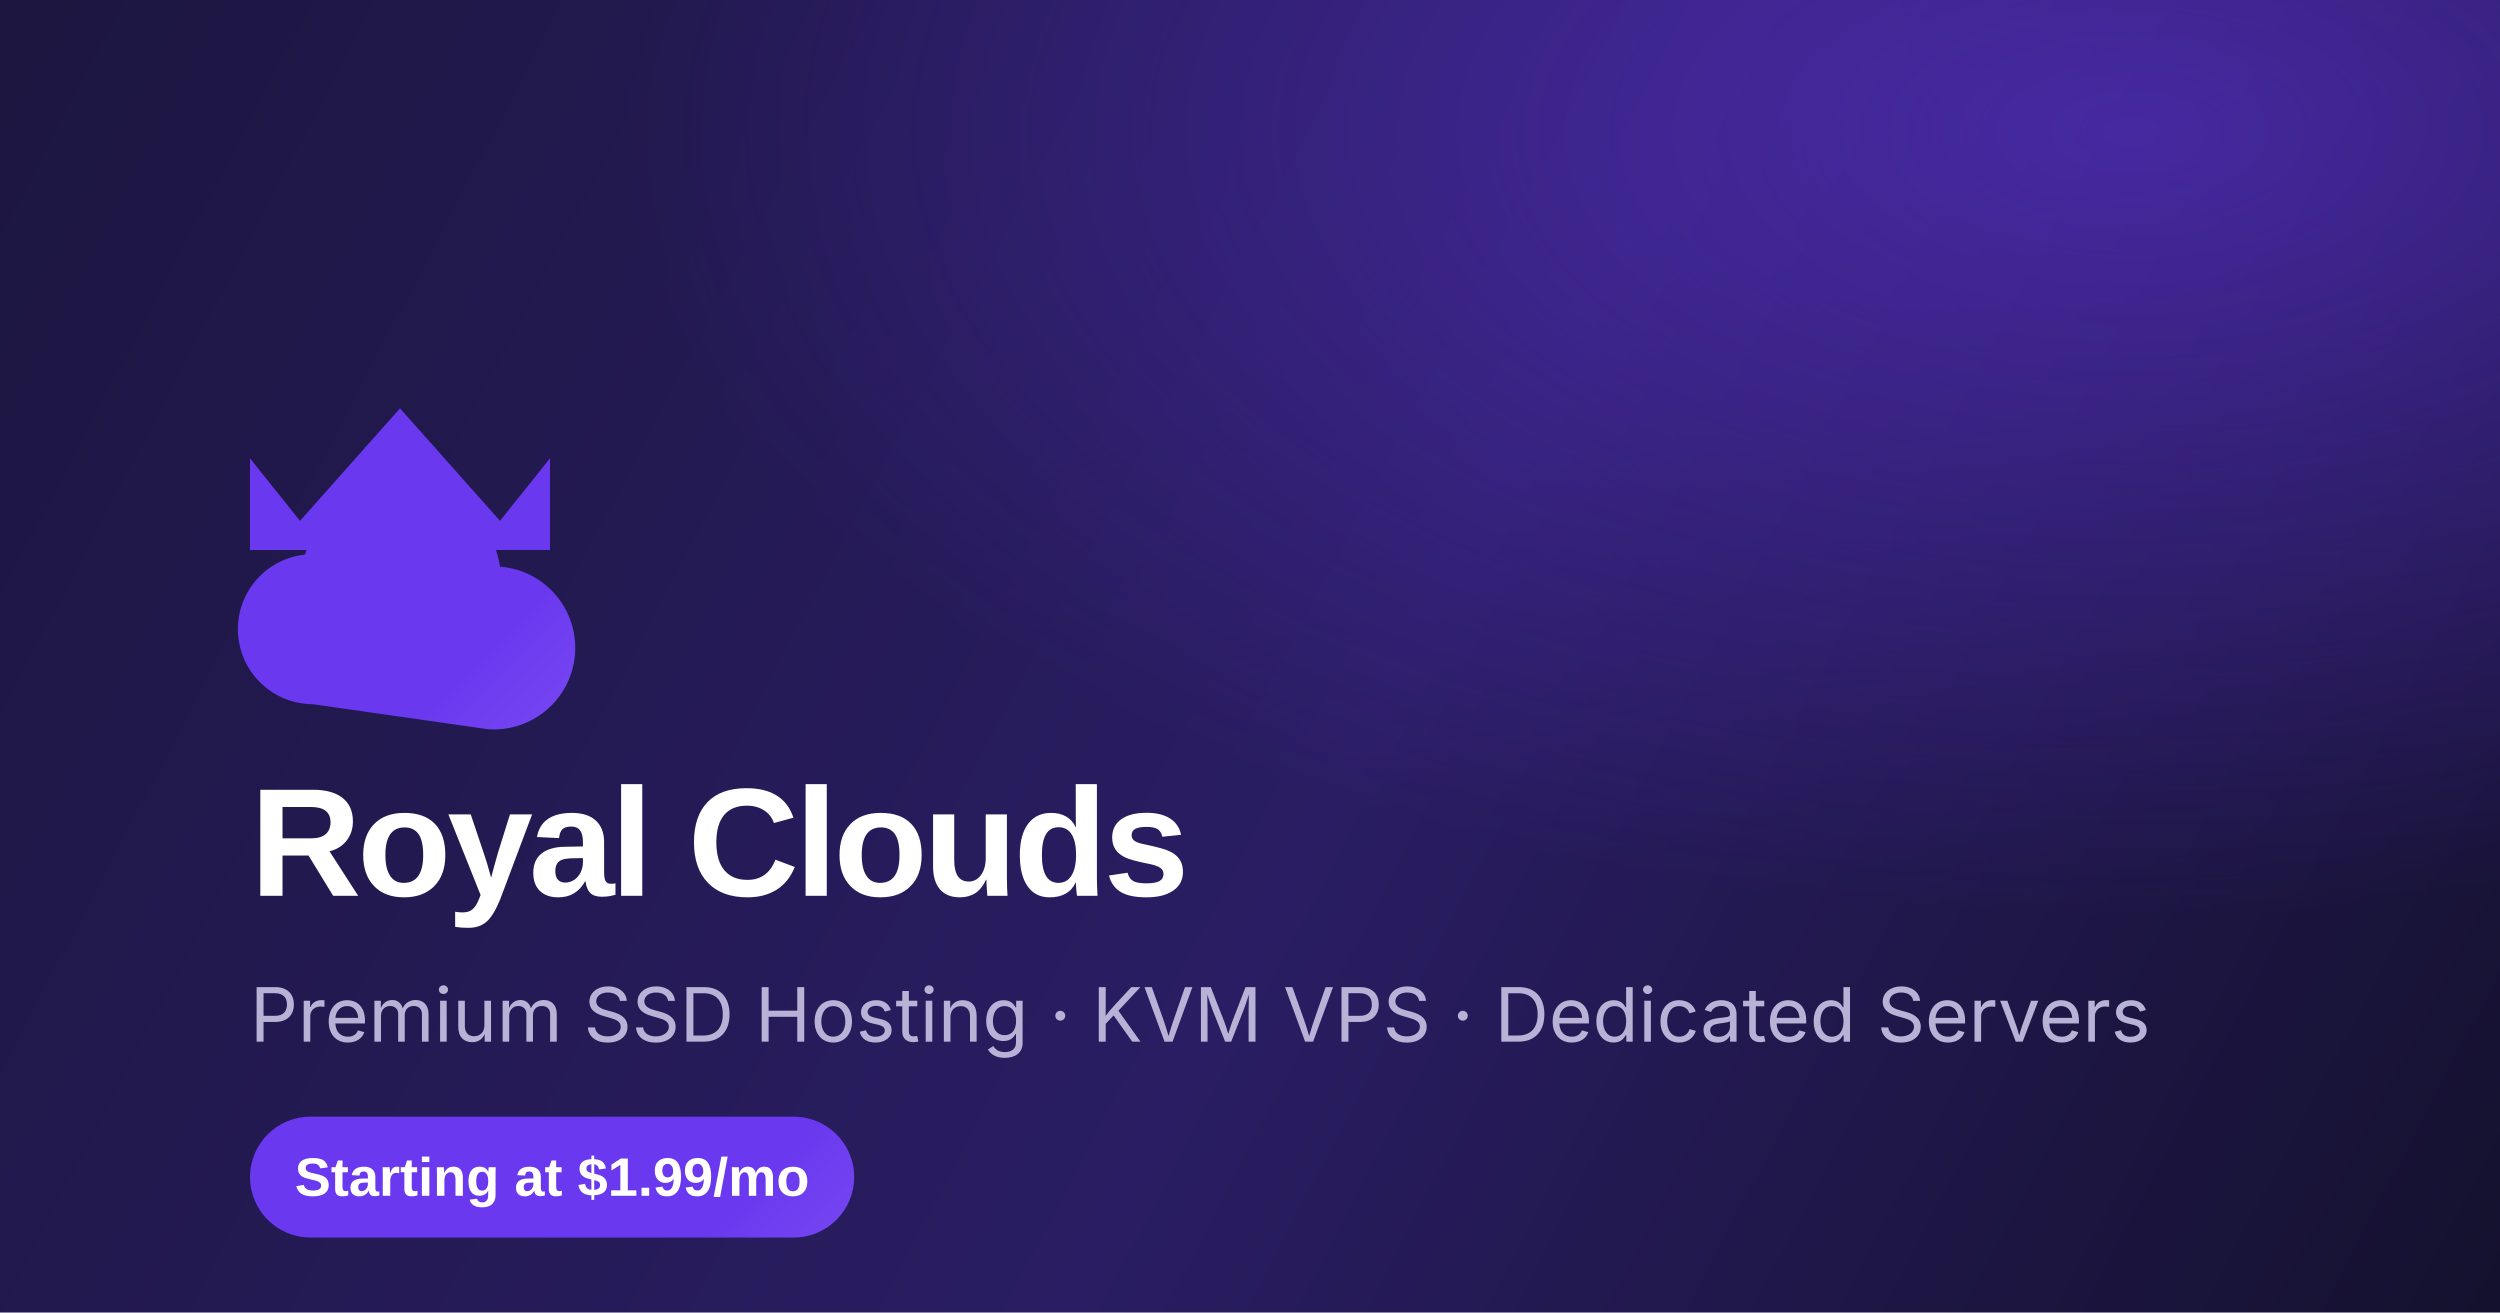
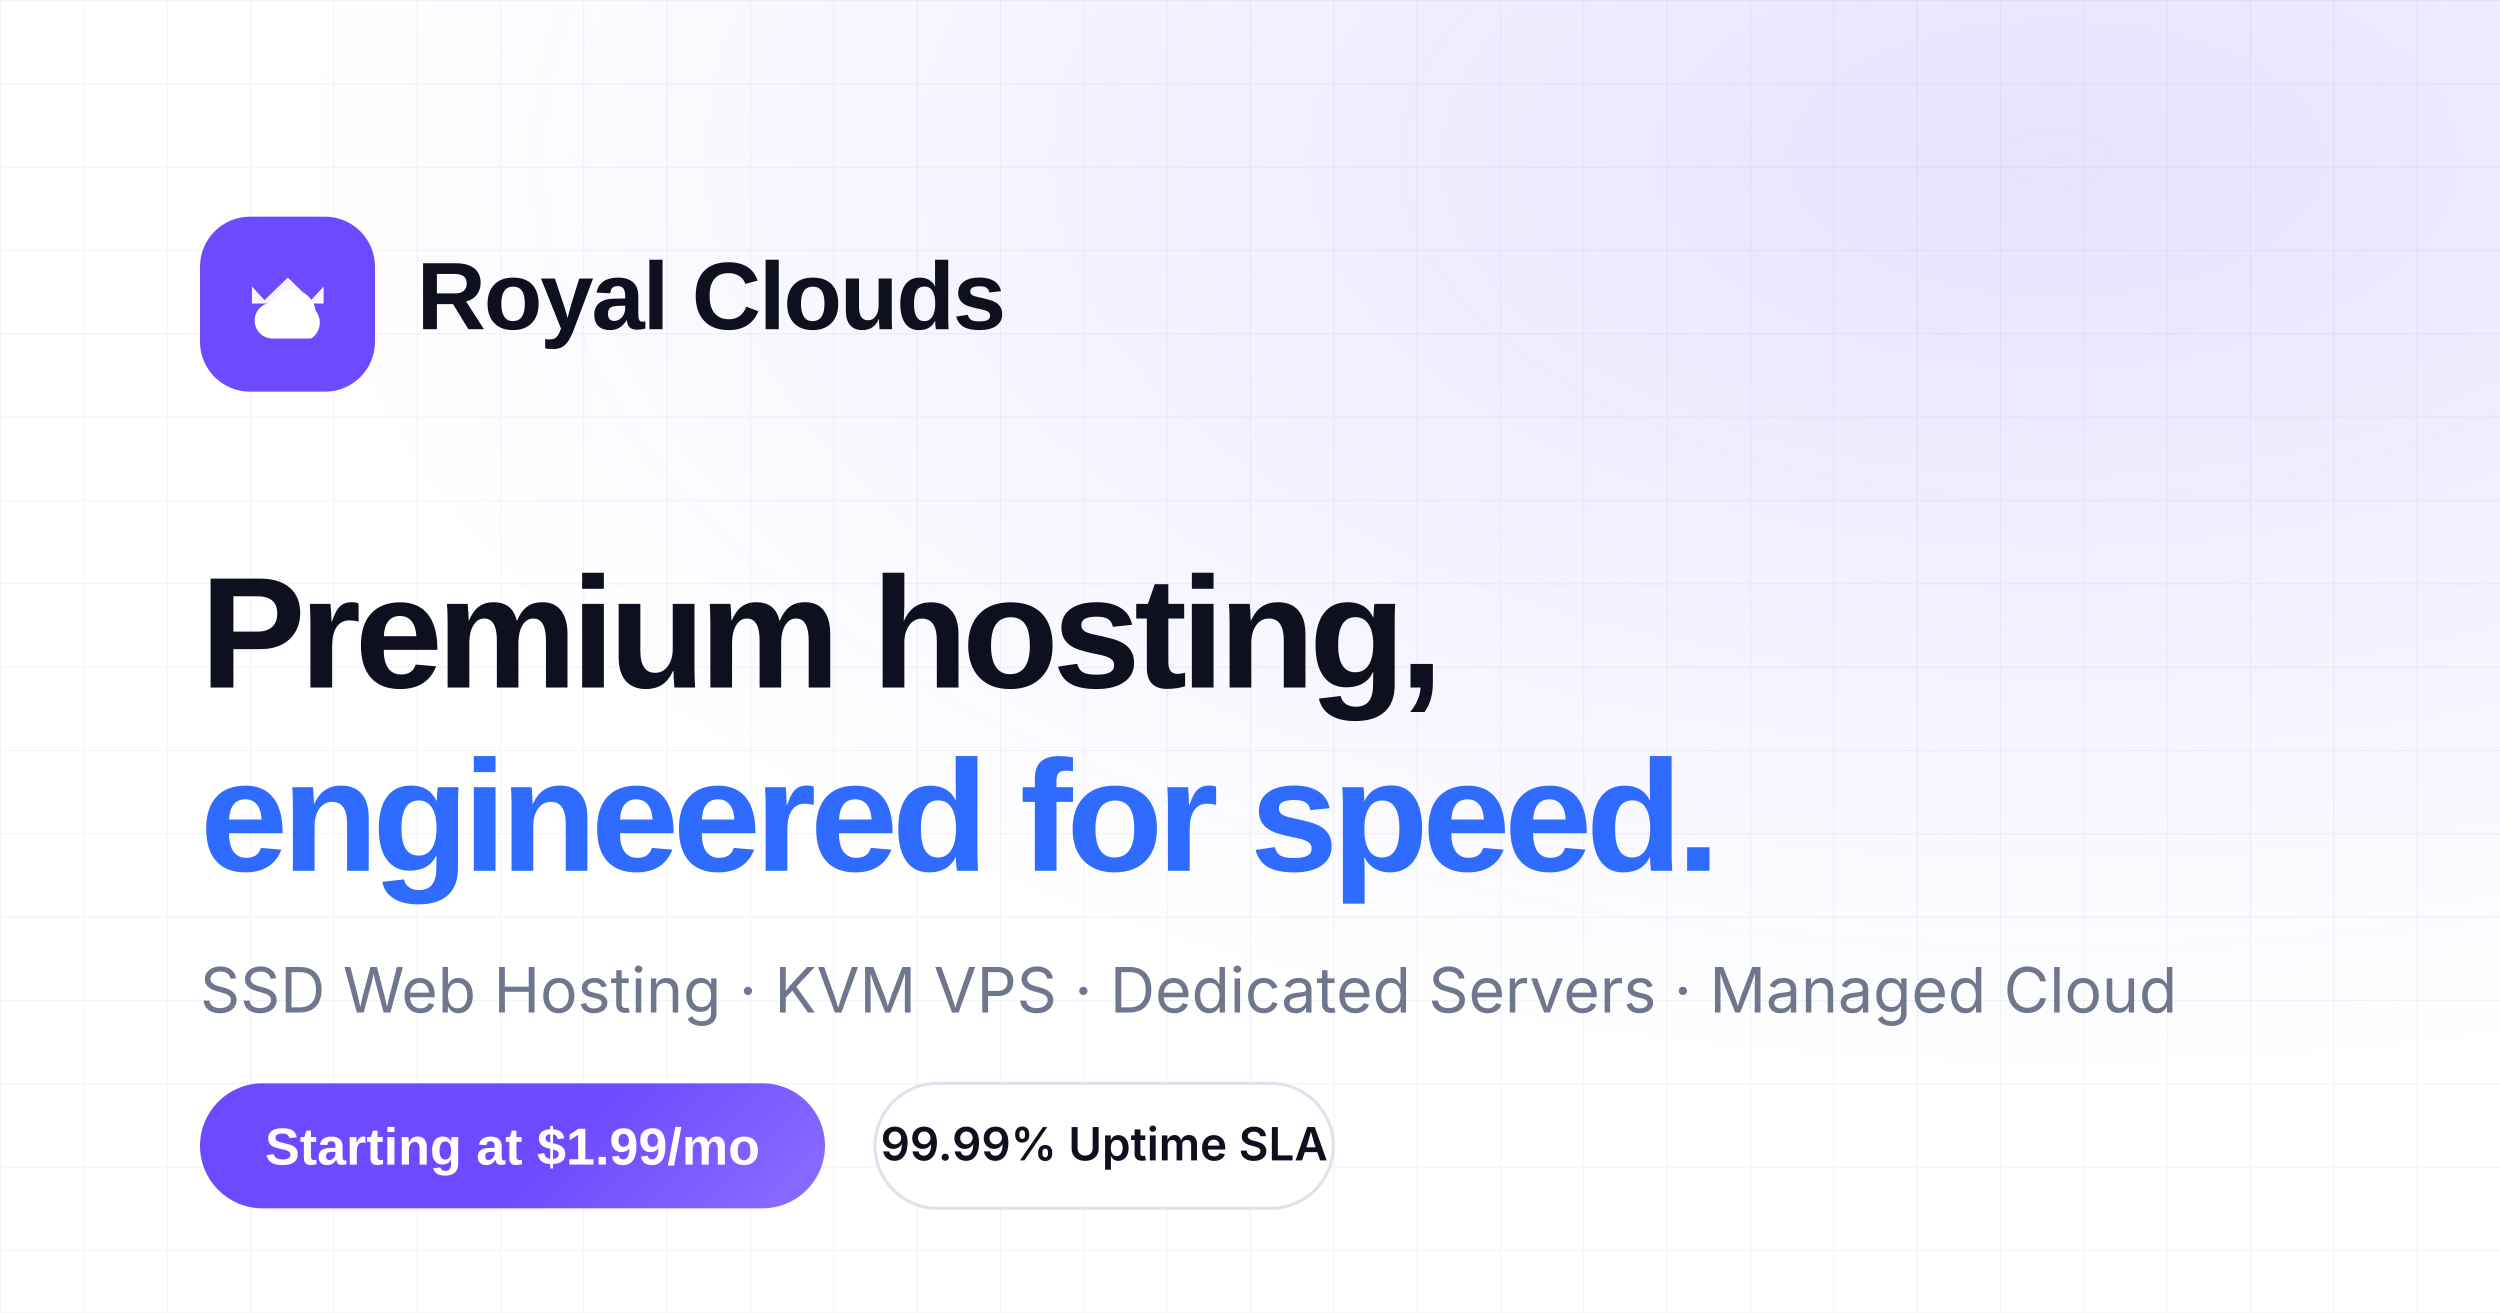
<svg xmlns="http://www.w3.org/2000/svg" width="1200" height="630" viewBox="0 0 1200 630">
  <defs>
-     <linearGradient id="bg" x1="0" y1="0" x2="1200" y2="630" gradientUnits="userSpaceOnUse">
-       <stop stop-color="#1c1640" />
-       <stop offset="0.55" stop-color="#2a1d63" />
-       <stop offset="1" stop-color="#14112e" />
+     <linearGradient id="brand" x1="90" y1="110" x2="230" y2="250" gradientUnits="userSpaceOnUse">
+       <stop stop-color="#6d4aff" />
+       <stop offset="0.55" stop-color="#8b6dff" />
+       <stop offset="1" stop-color="#2f6bff" />
    </linearGradient>
-     <linearGradient id="brand" x1="120" y1="150" x2="320" y2="350" gradientUnits="userSpaceOnUse">
-       <stop stop-color="#6938ef" />
-       <stop offset="0.5" stop-color="#8b5cf6" />
-       <stop offset="1" stop-color="#2f7bff" />
-     </linearGradient>
-     <radialGradient id="glow" cx="0.85" cy="0.1" r="0.6">
-       <stop stop-color="#6938ef" stop-opacity="0.5" />
-       <stop offset="1" stop-color="#6938ef" stop-opacity="0" />
+     <radialGradient id="glow" cx="0.82" cy="0.12" r="0.7">
+       <stop stop-color="#6d4aff" stop-opacity="0.16" />
+       <stop offset="1" stop-color="#6d4aff" stop-opacity="0" />
    </radialGradient>
+     <pattern id="grid" width="40" height="40" patternUnits="userSpaceOnUse">
+       <path d="M40 0H0V40" fill="none" stroke="#eceef5" stroke-width="1" />
+     </pattern>
  </defs>
-   <rect width="1200" height="630" fill="url(#bg)" />
+   <rect width="1200" height="630" fill="#ffffff" />
+   <rect width="1200" height="630" fill="url(#grid)" opacity="0.7" />
  <rect width="1200" height="630" fill="url(#glow)" />
-   <g transform="translate(120,150)">
-     <path d="M0 70l24 30 48-54 48 54 24-30v44H0z" fill="url(#brand)" />
-     <path d="M30 188a36 36 0 0 1-3.6-71.8A48 48 0 0 1 120 122a39 39 0 0 1-6 78z" fill="url(#brand)" />
+   <g transform="translate(96,104)">
+     <rect width="84" height="84" rx="24" fill="url(#brand)" />
+     <path d="M22 33l7 7.6L42 28l13 12.6 7-7.6v9.5H22z" fill="#fff" fill-opacity="0.95" transform="scale(0.86) translate(7,6)" />
+     <path d="M34 62a10 10 0 0 1-1-20 13 13 0 0 1 24.5 4.5A10.5 10.5 0 0 1 55 62z" fill="#fff" transform="scale(0.86) translate(7,6)" />
  </g>
-   <text x="120" y="430" font-family="'Plus Jakarta Sans','Segoe UI',Arial,sans-serif" font-size="74" font-weight="800" fill="#ffffff" letter-spacing="-2">Royal Clouds</text>
-   <text x="120" y="500" font-family="'Inter','Segoe UI',Arial,sans-serif" font-size="36" fill="#b8b3d6">Premium SSD Hosting · KVM VPS · Dedicated Servers</text>
-   <g transform="translate(120,536)">
-     <rect width="290" height="58" rx="29" fill="url(#brand)" />
-     <text x="145" y="38" text-anchor="middle" font-family="'Plus Jakarta Sans',Arial,sans-serif" font-size="26" font-weight="700" fill="#fff">Starting at $1.99/mo</text>
+   <text x="200" y="158" font-family="'Sora','Segoe UI',Arial,sans-serif" font-size="46" font-weight="800" fill="#0e1020" letter-spacing="-1">Royal Clouds</text>
+   <text x="96" y="330" font-family="'Sora','Segoe UI',Arial,sans-serif" font-size="76" font-weight="800" fill="#0e1020" letter-spacing="-3">Premium hosting,</text>
+   <text x="96" y="418" font-family="'Sora','Segoe UI',Arial,sans-serif" font-size="76" font-weight="800" letter-spacing="-3" fill="url(#brand)">engineered for speed.</text>
+   <text x="96" y="486" font-family="'Inter','Segoe UI',Arial,sans-serif" font-size="30" fill="#71768f">SSD Web Hosting · KVM VPS · Dedicated Servers · Managed Cloud</text>
+   <g transform="translate(96,520)">
+     <rect width="300" height="60" rx="30" fill="url(#brand)" />
+     <text x="150" y="39" text-anchor="middle" font-family="'Sora',Arial,sans-serif" font-size="25" font-weight="700" fill="#fff">Starting at $1.99/mo</text>
  </g>
+   <g transform="translate(420,520)" fill="none" stroke="#dfe1ec" stroke-width="1.5">
+     <rect width="220" height="60" rx="30" fill="#fff" />
+   </g>
+   <text x="530" y="557" text-anchor="middle" font-family="'Inter',Arial,sans-serif" font-size="22" font-weight="600" fill="#0e1020">99.99% Uptime SLA</text>
</svg>
